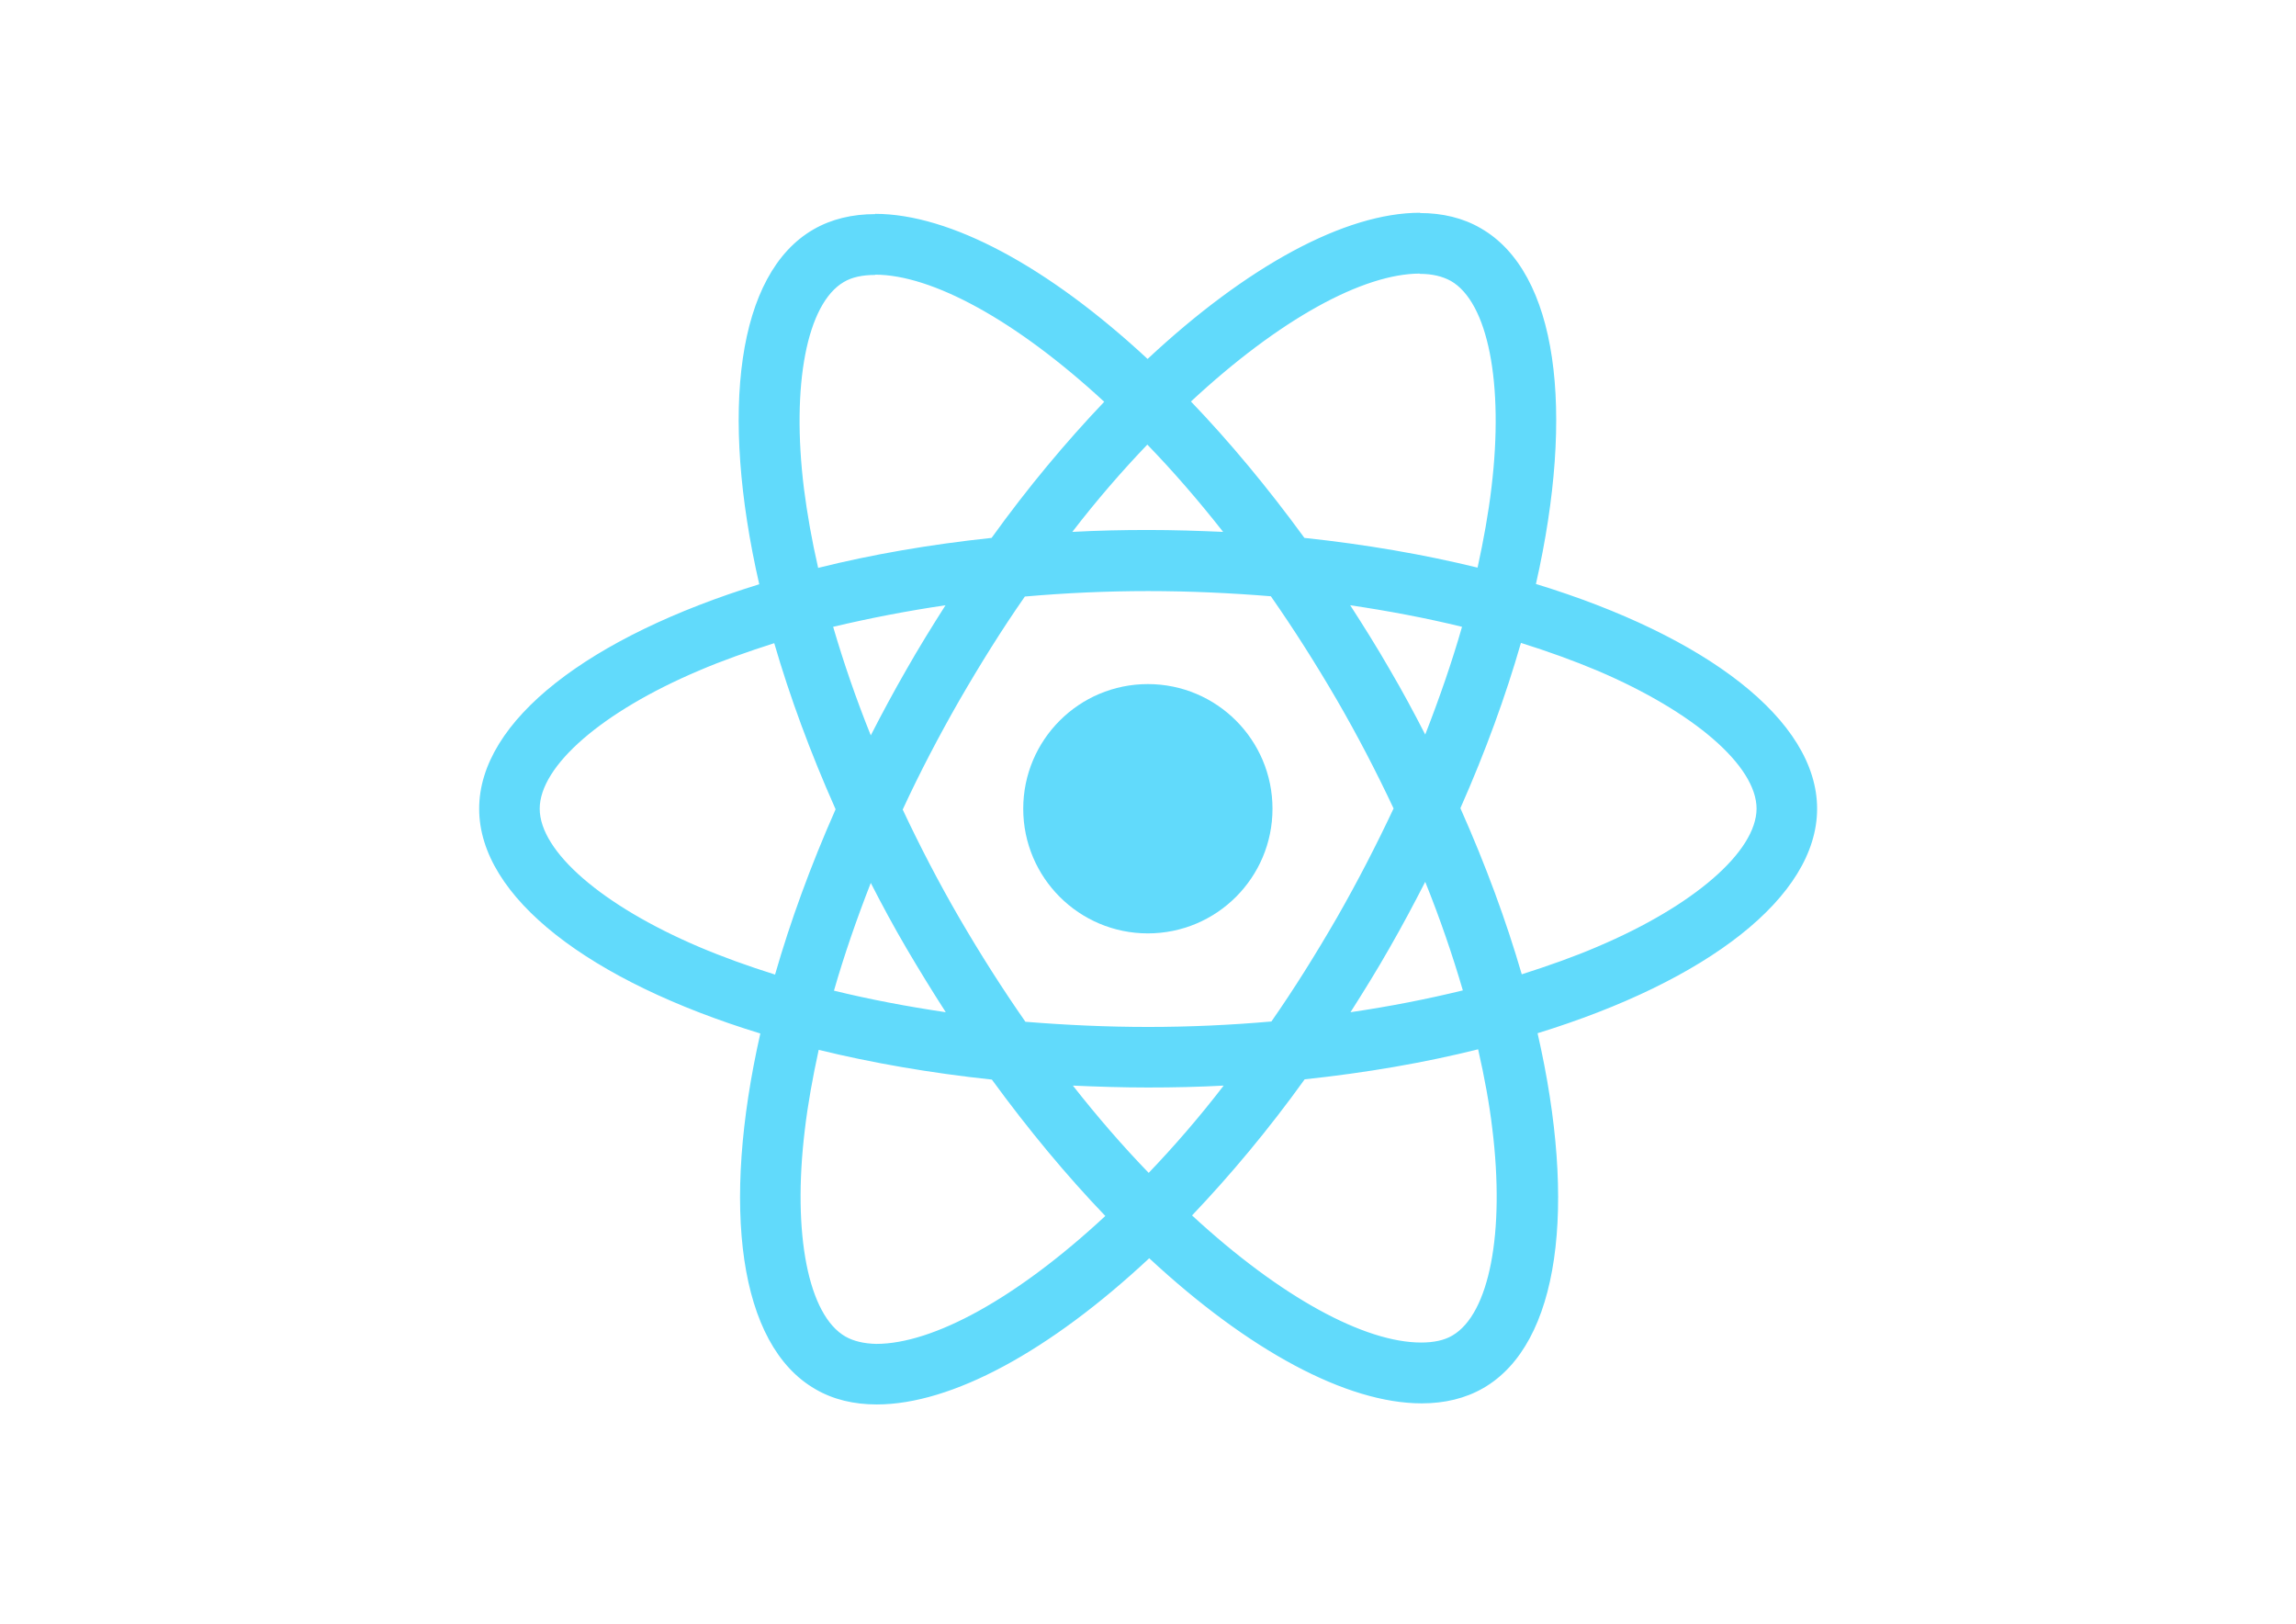
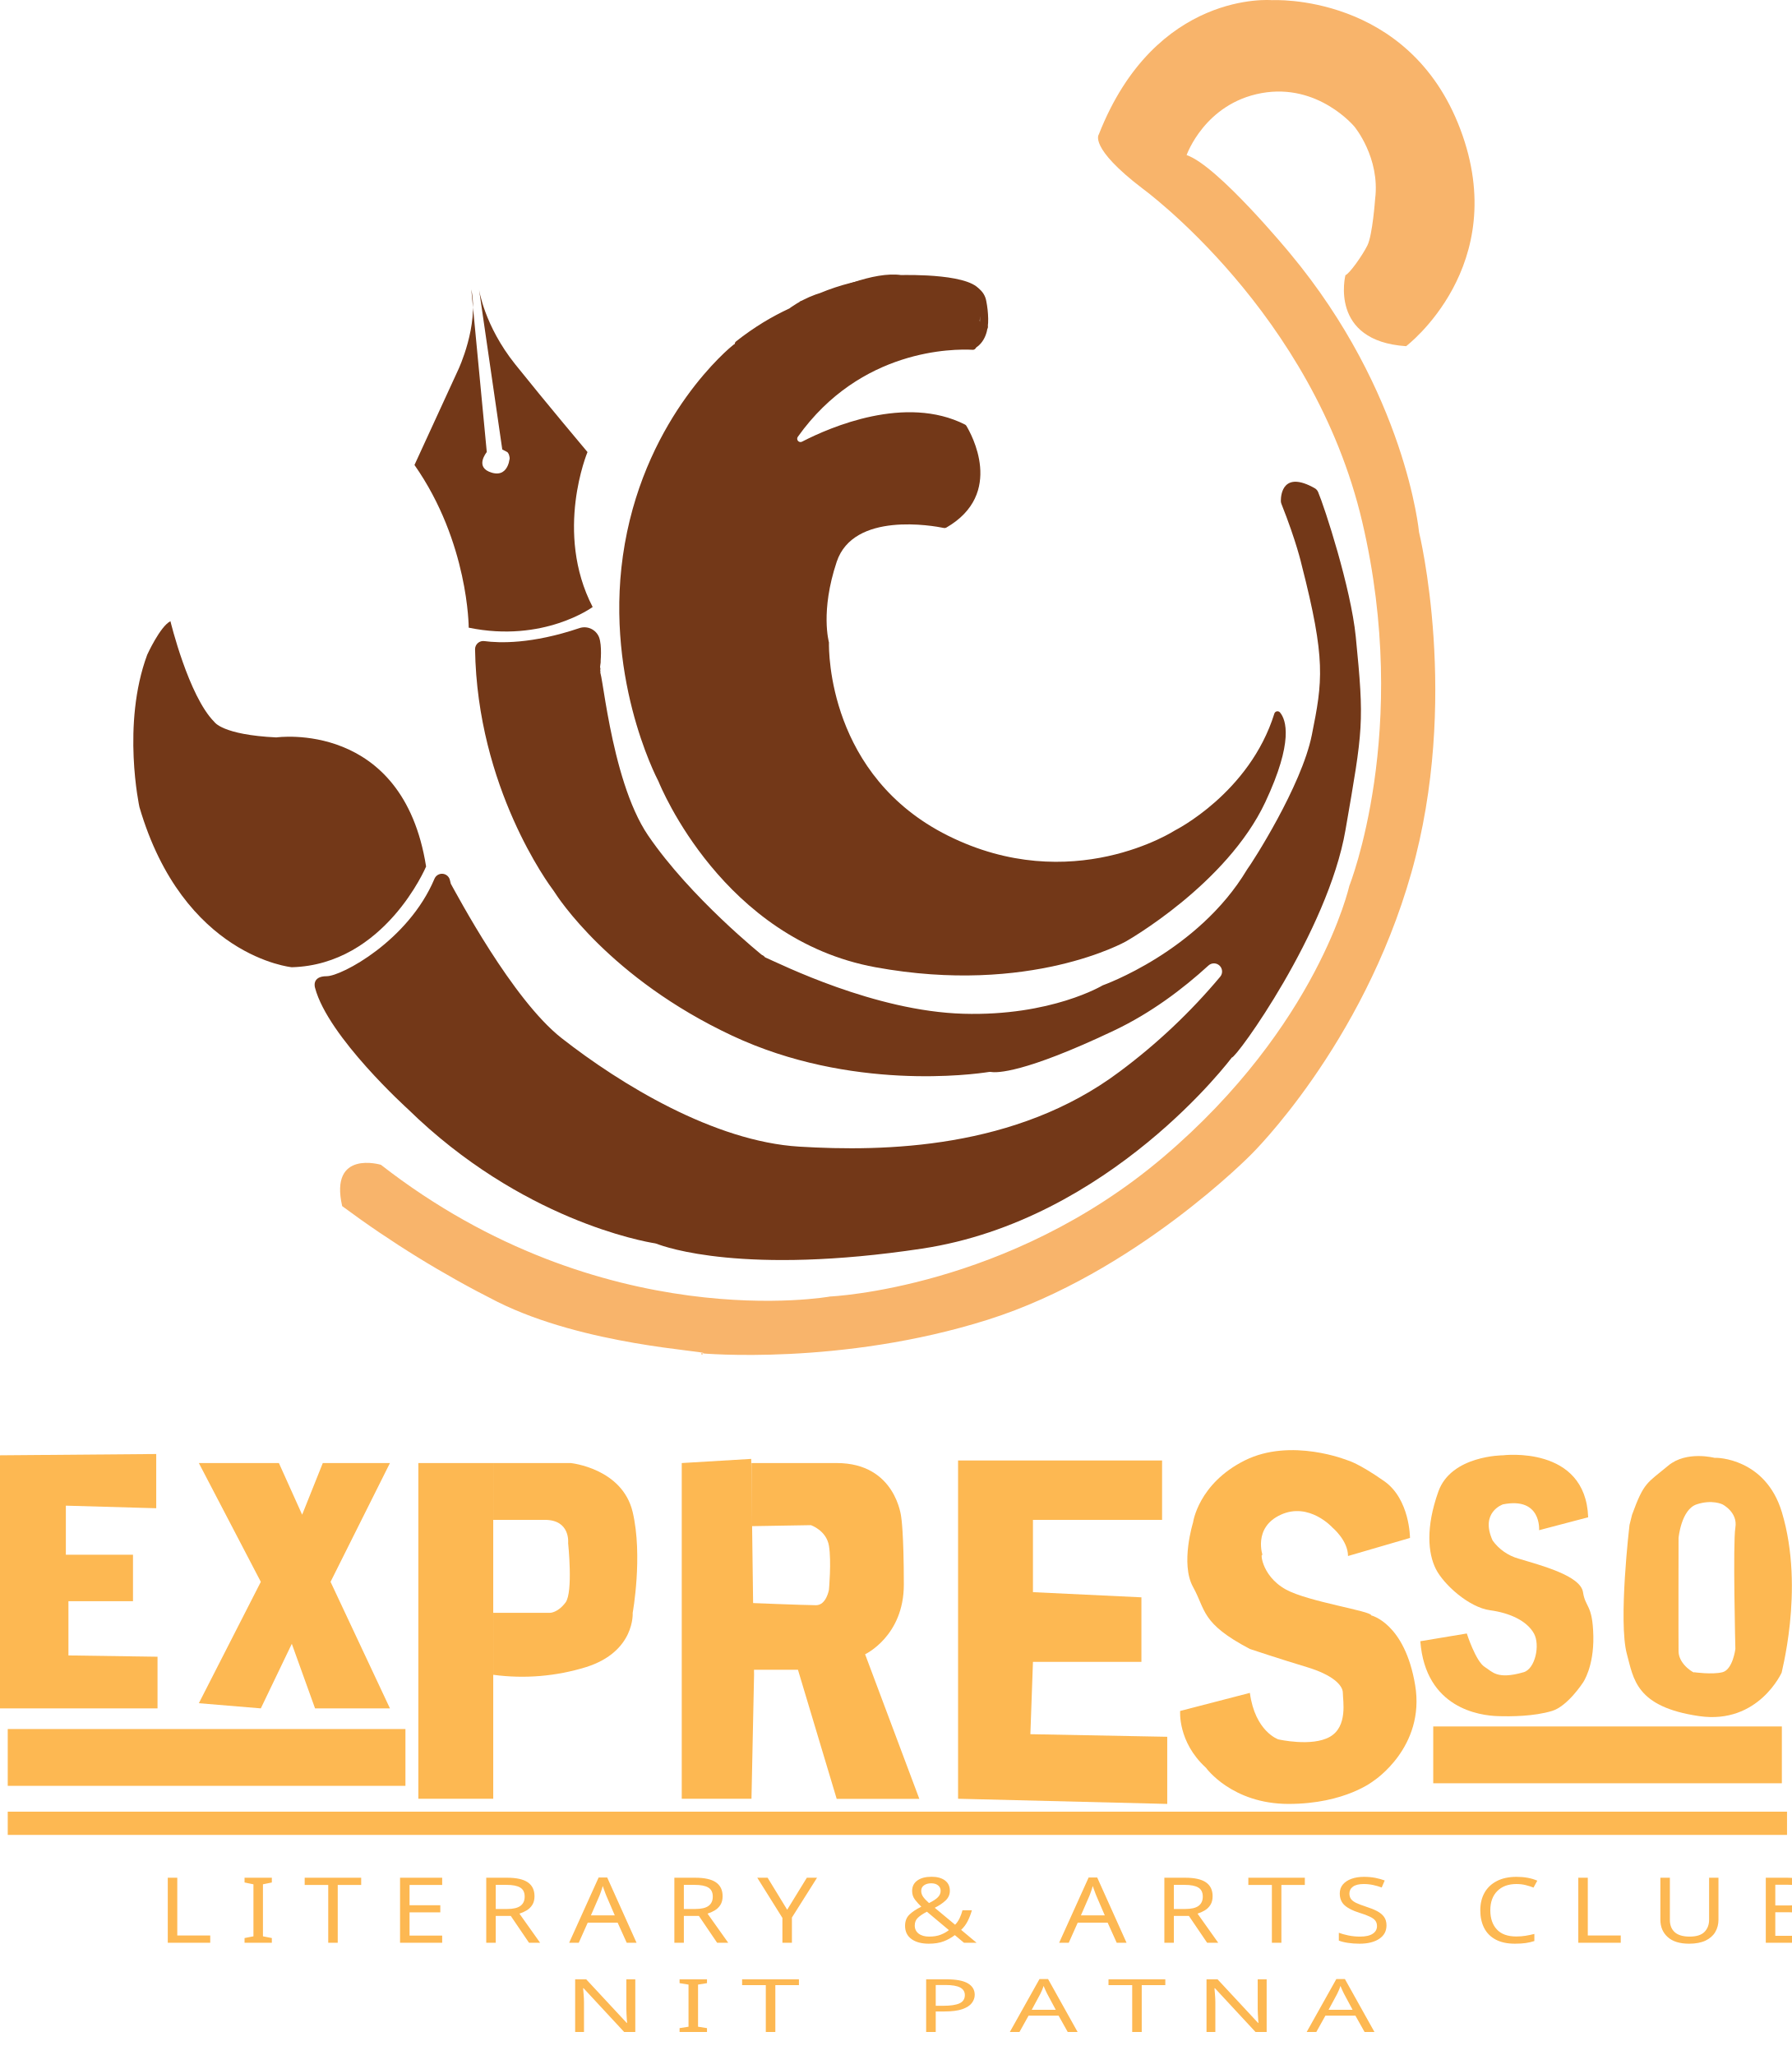
- <svg xmlns="http://www.w3.org/2000/svg" viewBox="0 0 841.9 595.3">
-   <g fill="#61DAFB">
-     <path d="M666.3 296.5c0-32.5-40.7-63.3-103.1-82.4 14.4-63.6 8-114.2-20.2-130.4-6.5-3.8-14.1-5.6-22.4-5.6v22.3c4.6 0 8.3.9 11.4 2.6 13.6 7.8 19.5 37.5 14.9 75.7-1.1 9.4-2.9 19.3-5.1 29.4-19.6-4.8-41-8.5-63.5-10.9-13.5-18.5-27.5-35.3-41.6-50 32.6-30.3 63.2-46.9 84-46.9V78c-27.5 0-63.5 19.6-99.9 53.6-36.4-33.8-72.4-53.2-99.9-53.2v22.3c20.7 0 51.4 16.5 84 46.6-14 14.7-28 31.4-41.3 49.9-22.6 2.4-44 6.1-63.6 11-2.3-10-4-19.7-5.2-29-4.7-38.2 1.1-67.9 14.6-75.8 3-1.8 6.9-2.6 11.5-2.6V78.5c-8.4 0-16 1.8-22.6 5.6-28.1 16.2-34.4 66.7-19.9 130.1-62.2 19.2-102.7 49.9-102.7 82.3 0 32.5 40.7 63.3 103.1 82.4-14.4 63.6-8 114.2 20.2 130.4 6.5 3.8 14.1 5.6 22.5 5.6 27.5 0 63.5-19.6 99.9-53.6 36.4 33.8 72.4 53.2 99.9 53.2 8.4 0 16-1.8 22.6-5.6 28.1-16.2 34.4-66.7 19.9-130.1 62-19.1 102.5-49.9 102.5-82.3zm-130.2-66.7c-3.7 12.9-8.3 26.2-13.5 39.5-4.1-8-8.4-16-13.1-24-4.6-8-9.5-15.8-14.4-23.4 14.2 2.1 27.9 4.7 41 7.9zm-45.8 106.5c-7.8 13.5-15.8 26.3-24.1 38.2-14.9 1.3-30 2-45.2 2-15.1 0-30.2-.7-45-1.9-8.3-11.9-16.4-24.6-24.2-38-7.6-13.1-14.5-26.4-20.8-39.8 6.2-13.4 13.2-26.8 20.7-39.9 7.8-13.5 15.8-26.3 24.1-38.2 14.9-1.3 30-2 45.2-2 15.1 0 30.2.7 45 1.9 8.3 11.9 16.4 24.6 24.2 38 7.6 13.1 14.5 26.4 20.8 39.8-6.3 13.4-13.2 26.8-20.7 39.9zm32.3-13c5.4 13.4 10 26.8 13.8 39.8-13.1 3.2-26.9 5.9-41.2 8 4.9-7.7 9.8-15.6 14.4-23.7 4.6-8 8.9-16.1 13-24.1zM421.2 430c-9.3-9.6-18.6-20.3-27.8-32 9 .4 18.2.7 27.5.7 9.4 0 18.7-.2 27.8-.7-9 11.7-18.3 22.4-27.5 32zm-74.4-58.9c-14.2-2.1-27.9-4.7-41-7.9 3.7-12.9 8.3-26.2 13.5-39.5 4.1 8 8.4 16 13.1 24 4.7 8 9.5 15.8 14.4 23.4zM420.7 163c9.3 9.6 18.6 20.3 27.8 32-9-.4-18.2-.7-27.5-.7-9.4 0-18.7.2-27.8.7 9-11.7 18.3-22.4 27.5-32zm-74 58.9c-4.9 7.7-9.8 15.6-14.4 23.7-4.6 8-8.9 16-13 24-5.4-13.4-10-26.8-13.8-39.8 13.1-3.1 26.9-5.8 41.2-7.9zm-90.5 125.2c-35.4-15.1-58.3-34.9-58.3-50.6 0-15.7 22.9-35.6 58.3-50.6 8.6-3.7 18-7 27.7-10.1 5.7 19.6 13.2 40 22.5 60.9-9.2 20.8-16.6 41.1-22.2 60.6-9.9-3.1-19.3-6.5-28-10.2zM310 490c-13.6-7.8-19.5-37.5-14.9-75.7 1.1-9.4 2.9-19.3 5.1-29.4 19.6 4.8 41 8.5 63.5 10.9 13.5 18.5 27.5 35.3 41.6 50-32.6 30.3-63.2 46.9-84 46.9-4.5-.1-8.3-1-11.3-2.7zm237.2-76.2c4.7 38.2-1.1 67.9-14.6 75.8-3 1.8-6.9 2.6-11.5 2.6-20.7 0-51.4-16.5-84-46.6 14-14.7 28-31.4 41.3-49.9 22.6-2.4 44-6.1 63.6-11 2.3 10.1 4.1 19.8 5.2 29.1zm38.5-66.7c-8.6 3.7-18 7-27.7 10.1-5.7-19.6-13.2-40-22.5-60.9 9.2-20.8 16.6-41.1 22.2-60.6 9.9 3.1 19.3 6.5 28.1 10.2 35.4 15.1 58.3 34.9 58.3 50.6-.1 15.7-23 35.6-58.4 50.6zM320.8 78.4z" />
-     <circle cx="420.9" cy="296.5" r="45.7" />
-     <path d="M520.5 78.1z" />
+ <svg xmlns="http://www.w3.org/2000/svg" viewBox="0 0 693.88 795.79">
+   <defs>
+     <style>.cls-1{fill:#f8b46b;}.cls-2{fill:#733818;}.cls-3,.cls-4,.cls-5{fill:#fdb852;}.cls-4{font-size:35.26px;letter-spacing:0em;}.cls-4,.cls-5{font-family:Calibri;}.cls-5{font-size:28.56px;letter-spacing:0.01em;}</style>
+   </defs>
+   <g id="Layer_2" data-name="Layer 2">
+     <g id="Layer_5" data-name="Layer 5">
+       <path class="cls-1" d="M521,106.56s-6.5,25.5,23.5,27.5c0,0,41-31,21-84s-73-50-73-50-45-4-67,52c0,0-4,5,17,21,0,0,66,48,85,129s-5,141-5,141-12,54-72,105-129,54-129,54-88,16-174-51c0,0-20-6-15,16a411.84,411.84,0,0,0,60,37c34,17,81,19,80,20s-1,0-1,0,54,5,111-13,102-64,102-64,43-42,62-109,3-132,3-132-5-54-50-108c0,0-28-34-40-38,0,0,7-20,29-24s36,13,36,13,10,12,8,28c0,0-1,14-3,18S522.5,106.06,521,106.56Z" />
+       <path class="cls-2" d="M378,116.77v17.42a1.27,1.27,0,0,1-1.34,1.27c-7.35-.4-43.4-.5-67.72,33.7a1.28,1.28,0,0,0,1.61,1.89c11.07-5.71,40.16-18.27,63.12-6.65a1.29,1.29,0,0,1,.53.48c1.81,3,15,26.29-7.77,39.44a1.28,1.28,0,0,1-.9.14c-4.18-.86-35-6.46-41.53,13.1-6.43,19.3-3,31.07-3,31.22-.07,3.65-.15,51.7,46,74.78,48,24,88-2,88-2s28.88-14.44,38.47-45.21a1.27,1.27,0,0,1,2.18-.47c2.38,2.83,5.34,11.24-5.65,34.68-15,32-54,54-54,54s-37,21-97,10c-59-10.81-83.17-69.92-84-71.94a.54.54,0,0,0-.05-.11c-.85-1.62-21.79-42-13-91.95s40.72-76,42-77l.08-.05c1.48-1,44.2-29.84,64.87-27h.17c1.68,0,29-.75,30.92,7,.44,1.78-2,21,1,5C381.29,117,378,115.2,378,116.77Z" />
+       <path class="cls-2" d="M377.6,120.28a1.5,1.5,0,0,0,0-3,1.5,1.5,0,0,0,0,3Z" />
+       <path class="cls-2" d="M380,119.59a1.5,1.5,0,0,0,0-3,1.5,1.5,0,0,0,0,3Z" />
+       <path class="cls-2" d="M377.29,114.15a5.25,5.25,0,0,1,1.85,3.62,36.25,36.25,0,0,1,.55,5.59c.09,3.37-.61,7.24-3.85,9l2.26,1.3c-.05-4.52,1.38-9,1.87-13.48.2-1.81.78-4.69-.66-6.12-1.28-1.29-2.85-.5-4.37-.82-1.89-.4-2.69,2.49-.8,2.89a8.69,8.69,0,0,0,2.22.11,2.84,2.84,0,0,1,.77,0c.11,0,.13-.35,0,.2-.14.88,0,1.88-.09,2.77s-.21,2-.36,2.95c-.6,3.8-1.65,7.65-1.61,11.52a1.52,1.52,0,0,0,2.26,1.29c4.16-2.25,5.45-7.16,5.33-11.58a38.16,38.16,0,0,0-.74-6.82,7.71,7.71,0,0,0-3.15-5c-1.62-1.06-3.12,1.54-1.51,2.59Z" />
+       <path class="cls-2" d="M381,128.11a1.5,1.5,0,0,0,0-3,1.5,1.5,0,0,0,0,3Z" />
+       <path class="cls-2" d="M378.62,127.08a1.5,1.5,0,0,0,0-3,1.5,1.5,0,0,0,0,3Z" />
+       <path class="cls-2" d="M377.12,127.29v3.06a1.52,1.52,0,0,0,.44,1.06,1.5,1.5,0,0,0,1.06.44,1.53,1.53,0,0,0,1.5-1.5v-3.06a1.54,1.54,0,0,0-.44-1.06,1.5,1.5,0,0,0-2.56,1.06Z" />
+       <path class="cls-2" d="M287.22,134.29a101,101,0,0,1,38.86-18.83,98.92,98.92,0,0,1,12.32-2.16c1.87-.21,2-3,0-3-9.74.21-19.1,3-28.22,6.23-1.53.53-1.38,3,.4,3a25.29,25.29,0,0,0,14-4.7,1.51,1.51,0,0,0-1.15-2.74,41.32,41.32,0,0,0-19.15,8.4c-1.34,1.06.4,3.27,1.82,2.36A82.44,82.44,0,0,1,352.84,110a79.63,79.63,0,0,1,13.76,1.62c1.88.39,2.69-2.5.79-2.89a85.26,85.26,0,0,0-50,4.82,83.69,83.69,0,0,0-12.8,6.68l1.82,2.35a38.36,38.36,0,0,1,17.82-7.63l-1.15-2.74a22.56,22.56,0,0,1-12.53,4.29l.4,2.94c8.86-3.11,18-5.91,27.42-6.12v-3a104.64,104.64,0,0,0-42.75,14.49,108.4,108.4,0,0,0-10.56,7.37c-1.51,1.2.63,3.31,2.13,2.13Z" />
+       <path class="cls-2" d="M310.53,127.42a1.5,1.5,0,0,0,0-3,1.5,1.5,0,0,0,0,3Z" />
+       <path class="cls-2" d="M185.5,112.06s2,14,14,29,28,34,28,34-13,31,2,60c0,0-19,14-48,8,0,0,0-33-21-63l17-37s8-17,5-31l6,63s-5,6,2,8,7-7,7-7,3,1-3-2Z" />
+       <path class="cls-2" d="M187.62,248.27c5.76.77,18.27,1.18,36.64-5a6.11,6.11,0,0,1,7.74,3.55c1.15,3.25.66,9,.35,11.81-.3,2.61-.35,3.06-.26,2.3.84-7.06,3.74,40.44,18.91,62.64,16.38,24,44,46.24,44.82,46.86a2.33,2.33,0,0,0,.38.26c6.15,2.68,42.46,20.88,76.8,21.88,34.12,1,54-11,54-11s36.89-13,55.91-44.85l.18-.27c1.63-2.13,20.94-32,24.91-51.88,4.18-20.87,5.49-29-4-66,0,0-1.95-8.78-7.79-23.46a3,3,0,0,1-.22-1.19c0-2.58.95-11.72,13.11-4.87a3.12,3.12,0,0,1,1.32,1.48c2.5,5.83,12.7,37.14,14.58,56,3.35,33.75,2.84,35.5-4,75-6.8,39.25-42.35,88.35-44,88,0,0-47,63-120,74-68.82,10.37-99.42-.59-102.7-1.88a3.55,3.55,0,0,0-.64-.17c-4.42-.7-51.85-9.09-95.66-51.95,0,0-31-28-36-47,0,0-1.5-4.5,4.5-4.5,5.75,0,31.68-13.76,41.76-37.77a3.15,3.15,0,0,1,5.88.26,10.27,10.27,0,0,1,.3,1.16,2.31,2.31,0,0,0,.2.68c2.32,4.06,23.75,44.72,42.86,59.67,22.71,17.78,59,40,92,42s84,1,124-29a229.07,229.07,0,0,0,39-36.79,3.15,3.15,0,0,0-4.56-4.33c-10,9.13-22.27,18.38-36.45,25.12-35.14,16.7-45.59,16.41-47.6,16.09a3.09,3.09,0,0,0-1,0c-5.66.89-53.43,7.51-99.44-14.09-47.26-22.18-67.54-53.66-68.92-55.87a2.49,2.49,0,0,0-.17-.24c-1.77-2.35-29.55-39.86-30.4-93.49A3.17,3.17,0,0,1,187.62,248.27Z" />
+       <path class="cls-2" d="M231,261.55a1.5,1.5,0,0,0,0-3,1.5,1.5,0,0,0,0,3Z" />
+       <path class="cls-2" d="M231,260.53a1.5,1.5,0,0,0,0-3,1.5,1.5,0,0,0,0,3Z" />
+       <path class="cls-2" d="M229.48,256.47a89.49,89.49,0,0,0-.55,10.22,1.5,1.5,0,0,0,3,0,89.49,89.49,0,0,1,.55-10.22A1.5,1.5,0,0,0,231,255a1.54,1.54,0,0,0-1.5,1.5Z" />
+       <path class="cls-2" d="M196.22,174.7c.11.11.2.22.3.34s-.21-.29-.06-.08a2.43,2.43,0,0,1,.14.2,5,5,0,0,1,.44.78c0,.05.13.29,0,.05s0,0,0,0l.15.47a8.6,8.6,0,0,1,.19.88l-.06-.4a6.19,6.19,0,0,1,0,1.55l.05-.4a3.06,3.06,0,0,1-.05.32,1.67,1.67,0,0,0,.15,1.16,1.55,1.55,0,0,0,.9.69,1.52,1.52,0,0,0,1.85-1.05,7.67,7.67,0,0,0-1.94-6.67,1.51,1.51,0,0,0-2.12,0,1.54,1.54,0,0,0,0,2.12Z" />
+       <path class="cls-2" d="M297.09,374.66a1.5,1.5,0,0,0,0-3,1.5,1.5,0,0,0,0,3Z" />
+       <path class="cls-2" d="M294.79,372.87a1.5,1.5,0,0,0,0-3,1.5,1.5,0,0,0,0,3Z" />
+       <path class="cls-2" d="M296.06,374.4a1.5,1.5,0,0,0,0-3,1.5,1.5,0,0,0,0,3Z" />
+       <path class="cls-2" d="M66,240.56s7,29,17,39c0,0,3,5,24,6,0,0,49-7,58,50,0,0-16,38-52,39,0,0-42-4-59-62,0,0-7-32,3-59C57,253.56,62,242.56,66,240.56Z" />
+       <polygon class="cls-3" points="0 563.56 0 661.56 61 661.56 61 641.56 26.5 641.06 26.5 620.06 51.5 620.06 51.5 602.06 25.5 602.06 25.5 583.06 60.5 584.06 60.5 563.06 0 563.56" />
+       <polygon class="cls-3" points="77 566.56 101 612.56 77 659.56 101 661.56 113 636.56 122 661.56 151 661.56 128 612.56 151 566.56 125 566.56 117 586.56 108 566.56 77 566.56" />
+       <polygon class="cls-3" points="162 566.56 162 696.56 191 696.56 191 648.48 191 624.31 191 588.9 191 566.56 189.34 566.56 162 566.56" />
+       <path class="cls-3" d="M221,566.56s20,2,24,19,0,39,0,39,1,15-18,21a83.89,83.89,0,0,1-36,3v-24h22s3,0,6-4,1-23,1-23,1-9-9-9H191v-22Z" />
+       <polygon class="cls-3" points="264 566.56 264 696.56 291 696.56 292 648.56 290.9 564.95 264 566.56" />
+       <path class="cls-3" d="M324,566.56H291V591l23-.39s6,2,7,8,0,17,0,17-1,6-5,6-29-1-29-1l4,26h18l15,50h32l-21-56s15-7,15-27-1-26-1-26S347,566.56,324,566.56Z" />
+       <polygon class="cls-3" points="371 565.56 371 696.56 452 698.56 452 672.56 399 671.56 400 643.56 442 643.56 442 618.56 400 616.56 400 588.56 450 588.56 450 565.56 371 565.56" />
+       <path class="cls-3" d="M489,602.56s-4-11,7-16,20,5,20,5,6,5,6,11l24-7s0-15-10-22-14-8-14-8-22-9-40,0-20,24-20,24-5,16,0,25,3,14,22,24c0,0,12,4,22,7s14,7,14,10,2,13-5,17-20,1-20,1-9-3-11-18l-27,7s-1,12,10,22c0,0,10,14,32,14s33-9,33-9,20-13,16-37-17-27-17-27c.17-1.69-24.39-5.28-33-10C487.86,610,488,599.73,489,602.56Z" />
+       <path class="cls-3" d="M596,592.56s1-13-14-10c0,0-9,3-4,14a18.54,18.54,0,0,0,10,7c8.67,2.63,24,6.56,25,13,.91,6.09,3.74,4.66,4,17,.25,12-4,18-4,18s-5.94,9.18-12,11c-7,2.1-15.67,2.17-21,2-7-.22-28-3-30-29l18-3s3.47,10.87,7,13c2.87,1.74,4.62,5,15,2,4.49-1.27,6.47-10.57,4-15-2.7-4.85-9.23-7.95-17-9-8.17-1.1-18-10-21-16s-4-16,1-30,25-14,25-14,32-4,33,24Z" />
+       <path class="cls-3" d="M650,595.56s1-11,7-13,10,0,10,0,6,3,5,9,0,47,0,47-1,8-5,9-11,0-11,0c.72.78-5.9-2.71-6-8-.08-4.12,0-46,0-46l-19-3s-4.43,37.42-1,50c2.59,9.48,3.34,20.43,28,24,23,3.33,32-17,32-17-.88,2.27,9.16-31.66,0-62-6.3-20.88-25.24-21.18-26-21,0,0-10.92-2.91-18,3-8.22,6.87-9.37,6.27-14,19l-1,4Z" />
+       <rect class="cls-3" x="555" y="668.56" width="135" height="22" />
+       <rect class="cls-3" x="3" y="701.56" width="689" height="9" />
+       <rect class="cls-3" x="3" y="669.56" width="154" height="22" />
+       <text class="cls-4" transform="translate(61 752.33) scale(1.16 1)">
+         <tspan xml:space="preserve">L I T E R A R Y   &amp;   A R T S   C L U B</tspan>
+       </text>
+       <text class="cls-5" transform="translate(218.74 786.87) scale(1.44 1)">
+         <tspan xml:space="preserve">N I T    P A T N A</tspan>
+       </text>
+     </g>
  </g>
</svg>
